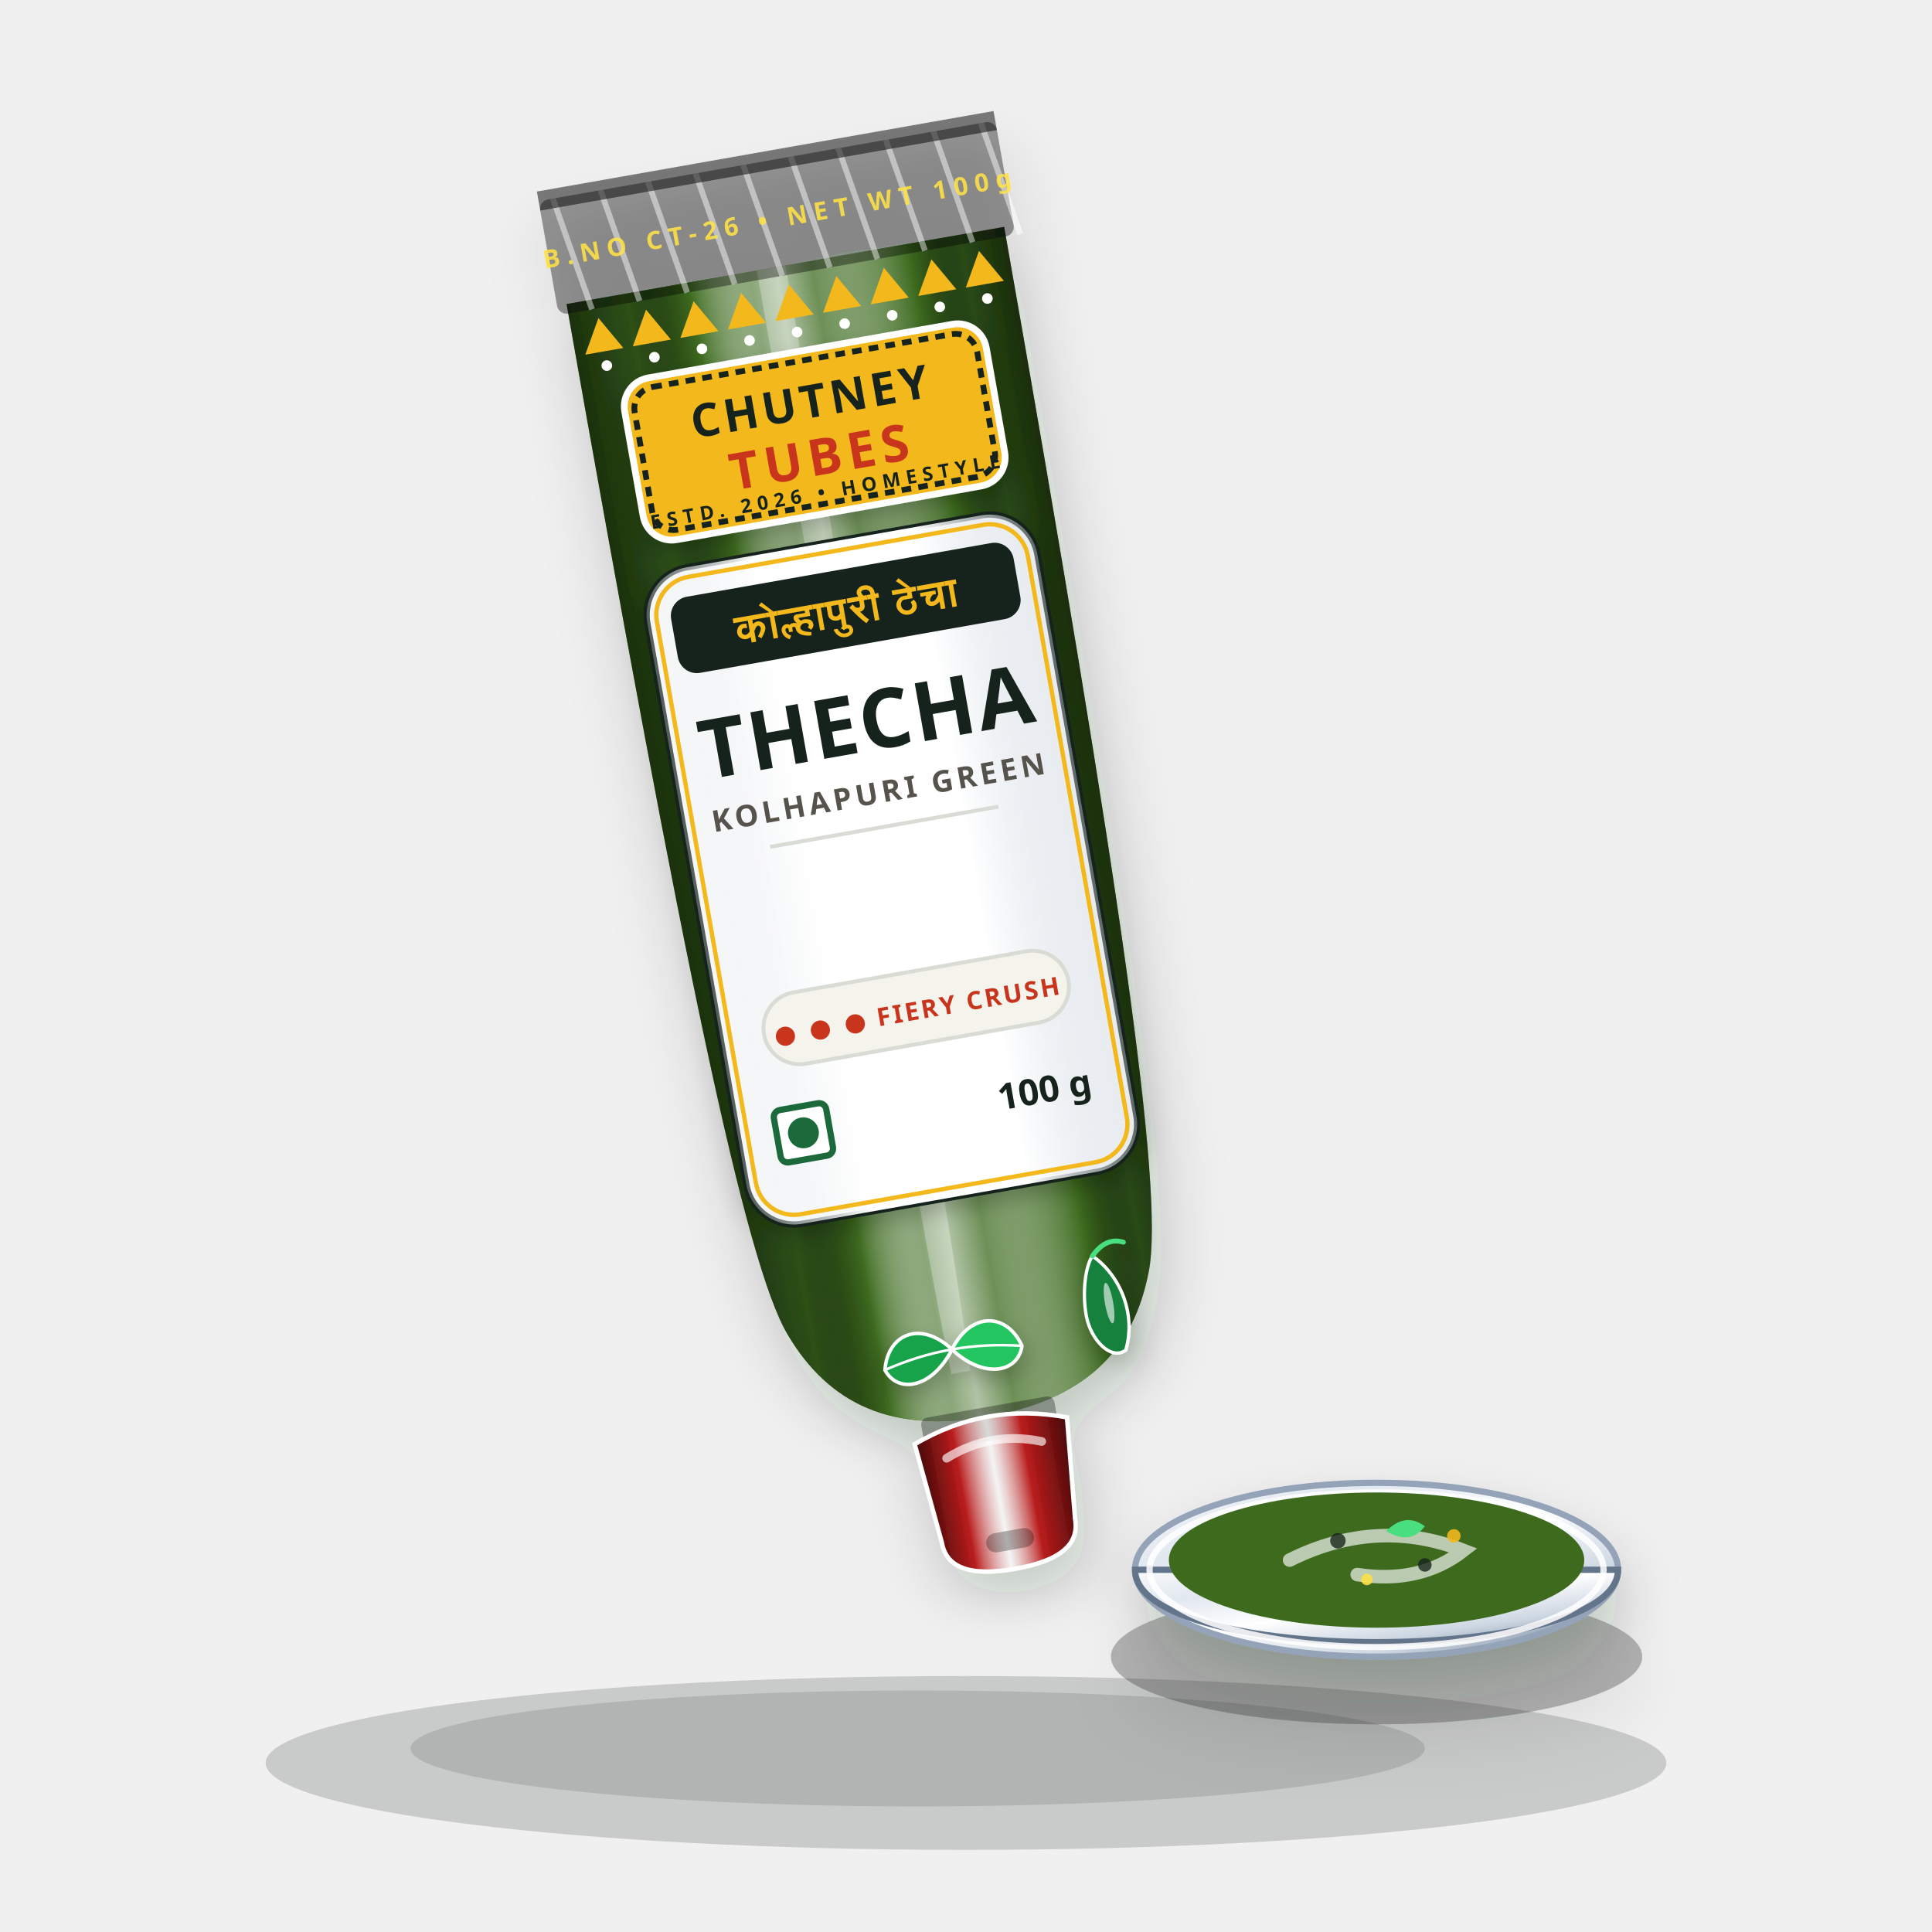
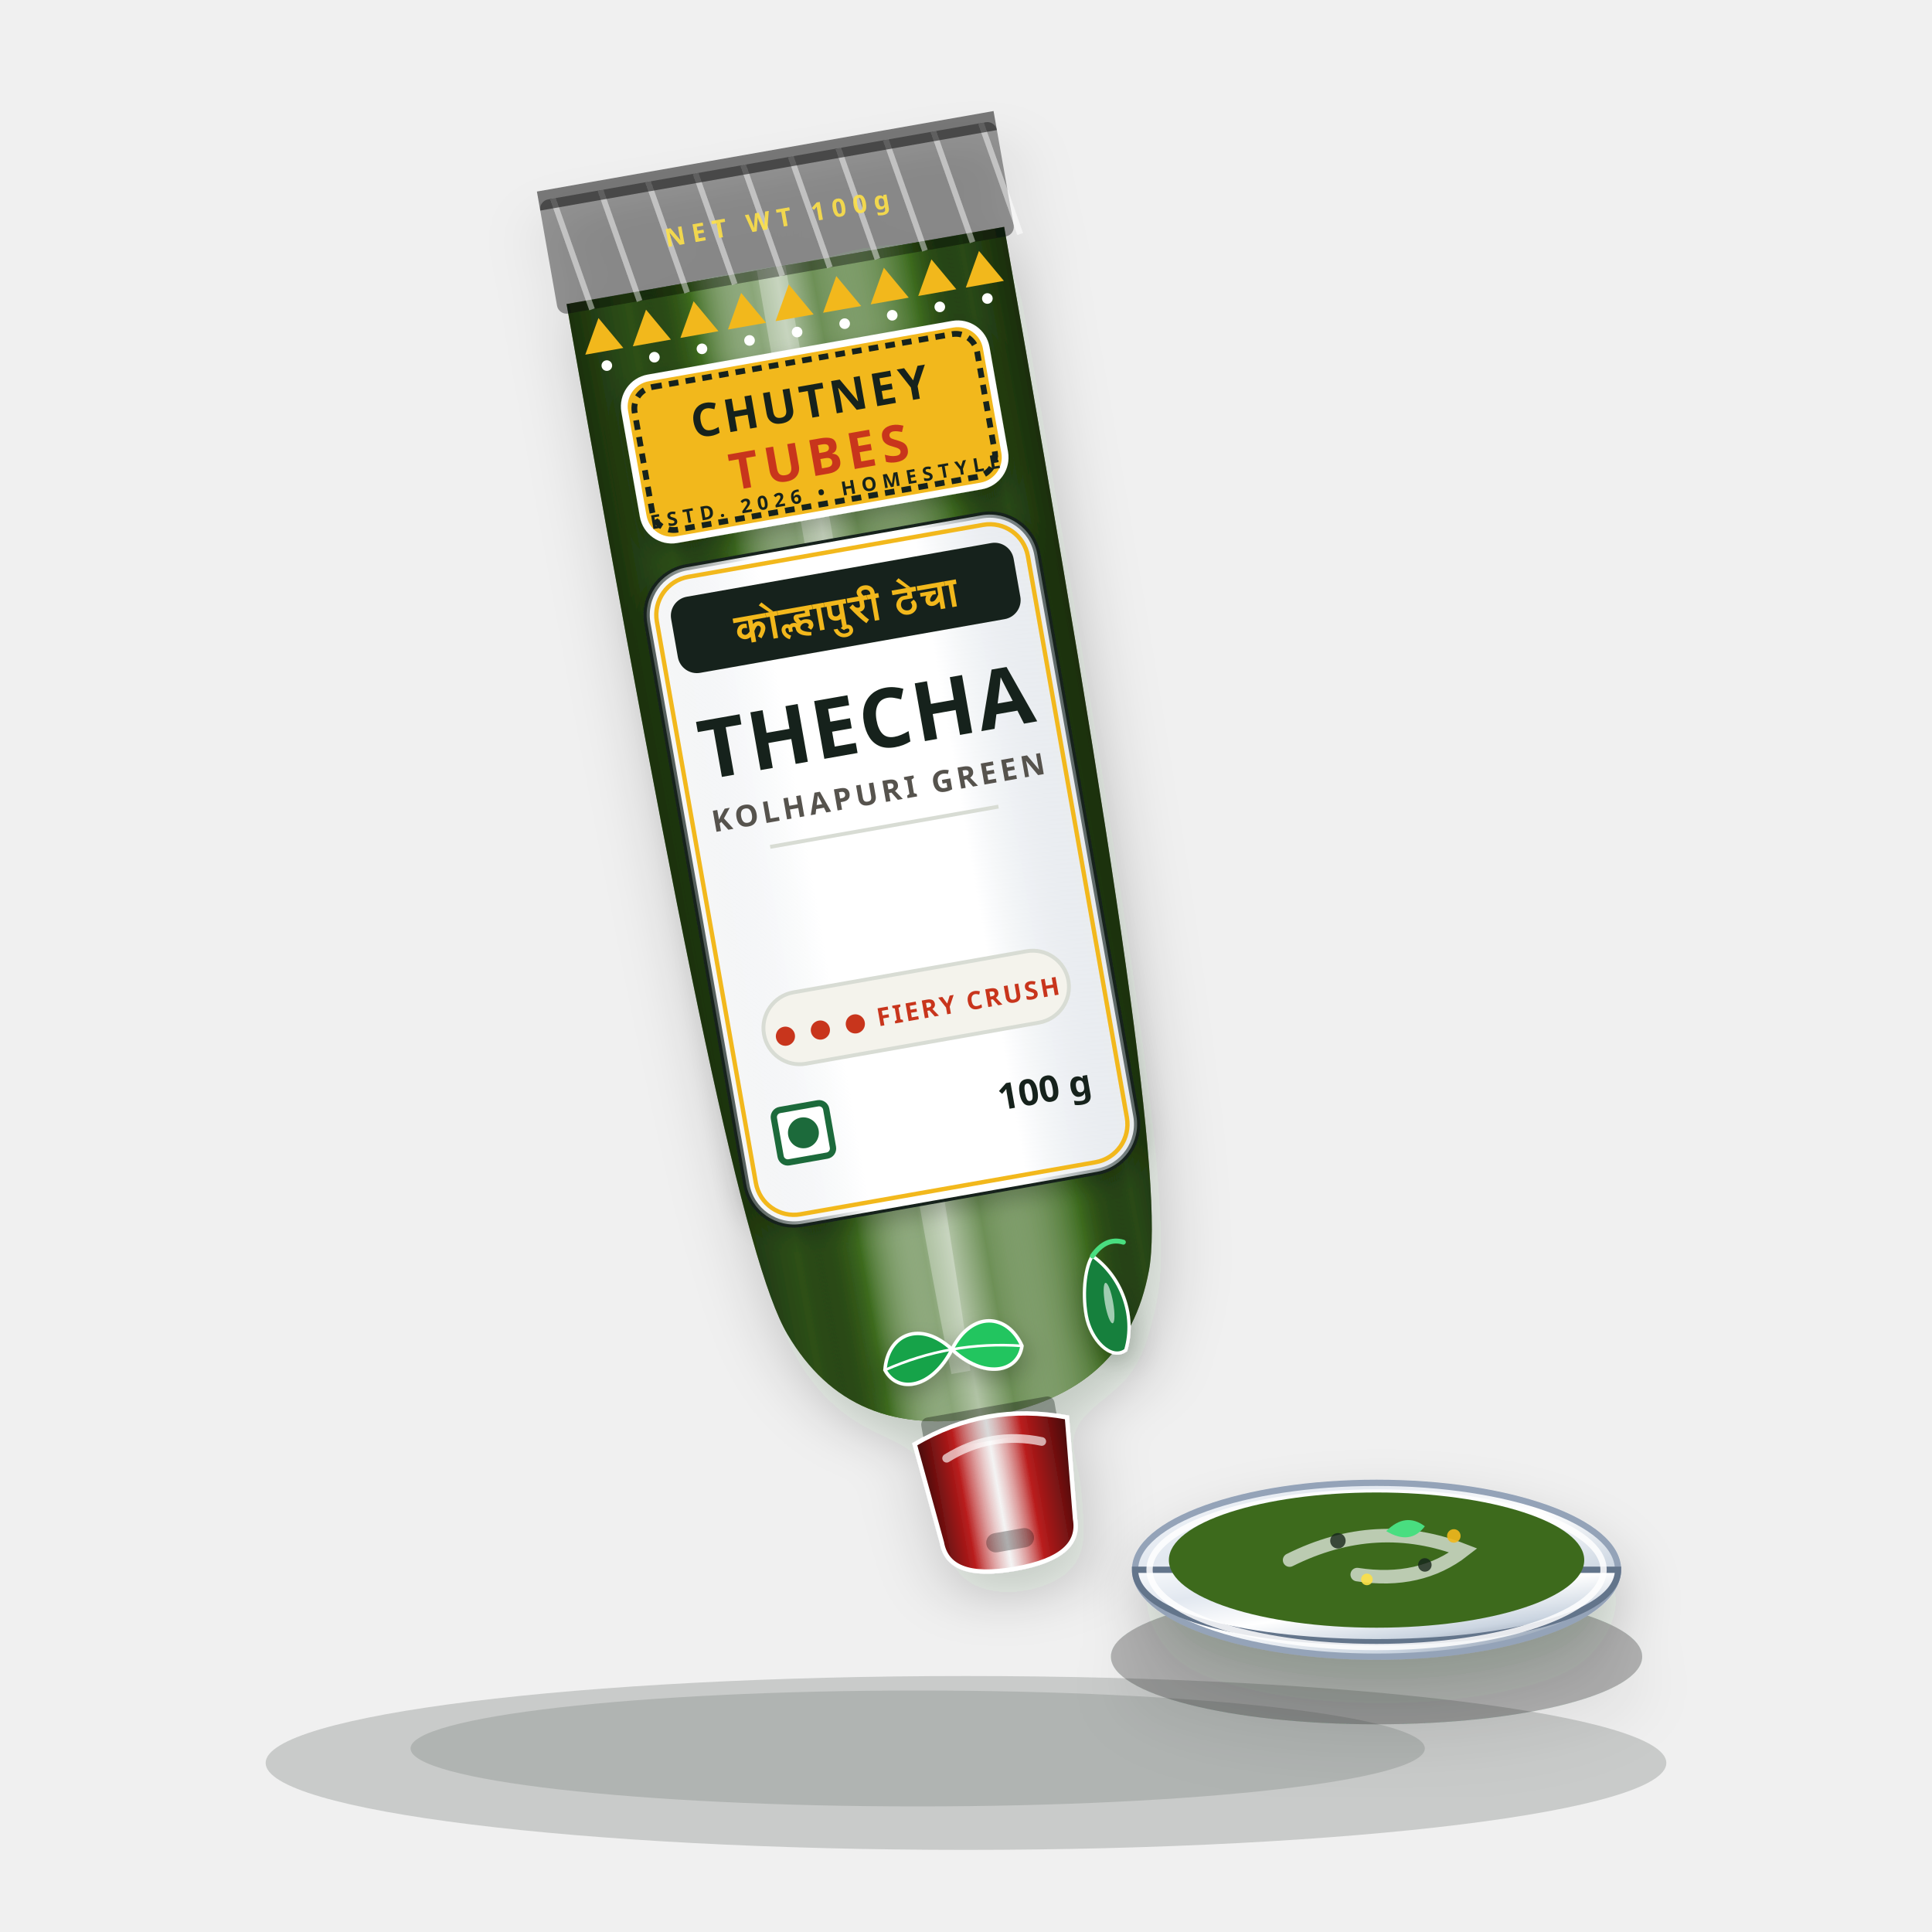
<svg xmlns="http://www.w3.org/2000/svg" viewBox="0 0 400 400" width="100%" height="100%" fill="none" aria-label="Chilli-Peanut Thecha tube render">
  <defs>
    <linearGradient id="shd_thecha" x1="0%" y1="0%" x2="100%" y2="0%">
      <stop offset="0%" stop-color="#000000" stop-opacity="0.55" />
      <stop offset="14%" stop-color="#000000" stop-opacity="0.25" />
      <stop offset="28%" stop-color="#3d6b1f" />
      <stop offset="42%" stop-color="#ffffff" stop-opacity="0.4" />
      <stop offset="48%" stop-color="#ffffff" stop-opacity="0.6" />
      <stop offset="56%" stop-color="#ffffff" stop-opacity="0.25" />
      <stop offset="78%" stop-color="#3d6b1f" />
      <stop offset="90%" stop-color="#000000" stop-opacity="0.32" />
      <stop offset="100%" stop-color="#000000" stop-opacity="0.58" />
    </linearGradient>
    <linearGradient id="lblShd_thecha" x1="0%" y1="0%" x2="100%" y2="0%">
      <stop offset="0%" stop-color="#e2e8f0" stop-opacity="0.3" />
      <stop offset="30%" stop-color="#ffffff" />
      <stop offset="70%" stop-color="#ffffff" />
      <stop offset="100%" stop-color="#cbd5e1" stop-opacity="0.4" />
    </linearGradient>
    <linearGradient id="capYellow_thecha" x1="0%" y1="0%" x2="100%" y2="0%">
      <stop offset="0%" stop-color="#b45309" />
      <stop offset="25%" stop-color="#f59e0b" />
      <stop offset="48%" stop-color="#ffffff" stop-opacity="0.65" />
      <stop offset="70%" stop-color="#f59e0b" />
      <stop offset="100%" stop-color="#92400e" />
    </linearGradient>
    <linearGradient id="capGreen_thecha" x1="0%" y1="0%" x2="100%" y2="0%">
      <stop offset="0%" stop-color="#052e16" />
      <stop offset="25%" stop-color="#15803d" />
      <stop offset="48%" stop-color="#ffffff" stop-opacity="0.65" />
      <stop offset="70%" stop-color="#15803d" />
      <stop offset="100%" stop-color="#052e16" />
    </linearGradient>
    <linearGradient id="capRed_thecha" x1="0%" y1="0%" x2="100%" y2="0%">
      <stop offset="0%" stop-color="#450a0a" />
      <stop offset="25%" stop-color="#b91c1c" />
      <stop offset="48%" stop-color="#ffffff" stop-opacity="0.65" />
      <stop offset="70%" stop-color="#b91c1c" />
      <stop offset="100%" stop-color="#450a0a" />
    </linearGradient>
    <linearGradient id="stl_thecha" x1="0%" y1="0%" x2="100%" y2="100%">
      <stop offset="0%" stop-color="#f8fafc" />
      <stop offset="25%" stop-color="#e2e8f0" />
      <stop offset="50%" stop-color="#ffffff" />
      <stop offset="75%" stop-color="#cbd5e1" />
      <stop offset="100%" stop-color="#64748b" />
    </linearGradient>
    <filter id="flvShd_thecha" x="-30%" y="-30%" width="160%" height="160%">
      <feDropShadow dx="2" dy="22" stdDeviation="16" flood-color="#18241b" flood-opacity="0.32" />
      <feDropShadow dx="1" dy="6" stdDeviation="6" flood-color="#18241b" flood-opacity="0.2" />
    </filter>
    <filter id="lblLift_thecha" x="-10%" y="-10%" width="120%" height="120%">
      <feDropShadow dx="0" dy="2" stdDeviation="2.5" flood-color="#000000" flood-opacity="0.22" />
    </filter>
  </defs>
  <ellipse cx="200" cy="365" rx="145" ry="18" fill="#18241b" opacity="0.18" />
  <ellipse cx="190" cy="362" rx="105" ry="12" fill="#18241b" opacity="0.14" />
  <g transform="translate(185, 182) rotate(-10) translate(-54, -165)" filter="url(#flvShd_thecha)">
    <path d="M 8 36 L 100 36 C 100 175 98 238 92 254 C 86 270 74 278 54 278 C 34 278 22 270 16 254 C 10 238 8 175 8 36 Z" fill="#3d6b1f" />
    <path d="M 8 36 L 100 36 C 100 175 98 238 92 254 C 86 270 74 278 54 278 C 34 278 22 270 16 254 C 10 238 8 175 8 36 Z" fill="url(#shd_thecha)" />
    <path d="M 48 36 L 54 36 C 54 175 53 238 52 268 L 48 268 C 47 238 48 175 48 36 Z" fill="#ffffff" opacity="0.28" />
    <rect x="6" y="14" width="96" height="24" fill="#000000" opacity="0.38" rx="2" />
    <path d="M 9 14 L 13 38 M 19 14 L 23 38 M 29 14 L 33 38 M 39 14 L 43 38 M 49 14 L 53 38 M 59 14 L 63 38 M 69 14 L 73 38 M 79 14 L 83 38 M 89 14 L 93 38 M 99 14 L 103 38" stroke="#ffffff" stroke-width="1.2" opacity="0.45" />
    <rect x="6" y="12" width="96" height="4" fill="#000000" opacity="0.5" />
-     <text x="54" y="28" font-family="Hind, sans-serif" font-size="5.2" font-weight="700" fill="#fde047" text-anchor="middle" letter-spacing="1.4" opacity="0.9">B.NO CT-26 • NET WT 100g</text>
+     <text x="54" y="28" font-family="Hind, sans-serif" font-size="5.2" font-weight="700" fill="#fde047" text-anchor="middle" letter-spacing="1.4" opacity="0.9">NET WT 100g</text>
    <g transform="translate(10, 40)">
      <polygon points="4,0 8,7 0,7" fill="#f2b81d" />
      <polygon points="14,0 18,7 10,7" fill="#f2b81d" />
      <polygon points="24,0 28,7 20,7" fill="#f2b81d" />
      <polygon points="34,0 38,7 30,7" fill="#f2b81d" />
      <polygon points="44,0 48,7 40,7" fill="#f2b81d" />
      <polygon points="54,0 58,7 50,7" fill="#f2b81d" />
      <polygon points="64,0 68,7 60,7" fill="#f2b81d" />
      <polygon points="74,0 78,7 70,7" fill="#f2b81d" />
      <polygon points="84,0 88,7 80,7" fill="#f2b81d" />
      <circle cx="4" cy="10" r="1.1" fill="#ffffff" />
      <circle cx="14" cy="10" r="1.1" fill="#ffffff" />
      <circle cx="24" cy="10" r="1.1" fill="#ffffff" />
      <circle cx="34" cy="10" r="1.1" fill="#ffffff" />
      <circle cx="44" cy="10" r="1.1" fill="#ffffff" />
      <circle cx="54" cy="10" r="1.1" fill="#ffffff" />
      <circle cx="64" cy="10" r="1.1" fill="#ffffff" />
      <circle cx="74" cy="10" r="1.1" fill="#ffffff" />
      <circle cx="84" cy="10" r="1.1" fill="#ffffff" />
    </g>
    <g transform="translate(54, 72)" filter="url(#lblLift_thecha)">
      <rect x="-38" y="-18" width="76" height="34" rx="6" fill="#f2b81d" stroke="#ffffff" stroke-width="1.4" />
      <rect x="-36" y="-16" width="72" height="30" rx="4.5" fill="none" stroke="#18241b" stroke-width="1.2" stroke-dasharray="2 1.5" />
      <text x="0" y="-4" font-family="Bricolage Grotesque, sans-serif" font-size="9.5" font-weight="900" fill="#18241b" text-anchor="middle" letter-spacing="0.8">CHUTNEY</text>
      <text x="0" y="8" font-family="Bricolage Grotesque, sans-serif" font-size="10.5" font-weight="900" fill="#c8361f" text-anchor="middle" letter-spacing="1.2">TUBES</text>
      <text x="0" y="13" font-family="Hind, sans-serif" font-size="4" font-weight="800" fill="#18241b" text-anchor="middle" letter-spacing="1.2">ESTD. 2026 • HOMESTYLE</text>
    </g>
    <g transform="translate(13, 94)" filter="url(#lblLift_thecha)">
      <rect x="0" y="0" width="82" height="138" rx="10" fill="#fffdfa" stroke="#18241b" stroke-width="1.3" />
      <rect x="0" y="0" width="82" height="138" rx="10" fill="url(#lblShd_thecha)" />
      <rect x="2" y="2" width="78" height="134" rx="8" fill="none" stroke="#f2b81d" stroke-width="0.9" />
      <g transform="translate(41, 14)">
        <rect x="-36" y="-8" width="72" height="16" rx="4" fill="#18241b" />
        <text x="0" y="3.5" font-family="Hind, sans-serif" font-size="8.5" font-weight="700" fill="#f2b81d" text-anchor="middle" letter-spacing="0.4">कोल्हापुरी ठेचा</text>
      </g>
      <g transform="translate(41, 44)">
        <text x="0" y="0" font-family="Bricolage Grotesque, sans-serif" font-size="17" font-weight="900" fill="#18241b" text-anchor="middle" letter-spacing="0.4">THECHA</text>
        <text x="0" y="11" font-family="Hind, sans-serif" font-size="6.2" font-weight="700" fill="#57534e" text-anchor="middle" letter-spacing="0.8">KOLHAPURI GREEN</text>
        <line x1="-24" y1="16" x2="24" y2="16" stroke="#d8dcd4" stroke-width="0.8" />
      </g>
      <g transform="translate(0, 0)">
        <g transform="translate(36, 160) scale(0.9)">
          <path d="M 0 10 C 6 2 14 4 16 12 C 14 18 6 18 0 10 Z" fill="#22c55e" stroke="#ffffff" stroke-width="0.8" />
          <path d="M 0 10 Q 8 10 16 12" stroke="#ffffff" stroke-width="0.6" fill="none" />
          <path d="M 0 10 C -6 2 -14 4 -16 12 C -14 18 -6 18 0 10 Z" fill="#16a34a" stroke="#ffffff" stroke-width="0.8" />
          <path d="M 0 10 Q -8 10 -16 12" stroke="#ffffff" stroke-width="0.6" fill="none" />
        </g>
        <g transform="translate(68, 155) scale(0.85)">
          <path d="M 0 0 C 6 6 8 16 4 24 C 0 26 -4 20 -4 14 C -4 8 -2 2 0 0 Z" fill="#15803d" stroke="#ffffff" stroke-width="0.8" />
          <path d="M 0 0 Q 4 -4 8 -2" stroke="#4ade80" stroke-width="1.2" fill="none" stroke-linecap="round" />
          <ellipse cx="2" cy="12" rx="1" ry="5" fill="#ffffff" opacity="0.6" />
        </g>
      </g>
      <g transform="translate(41, 98)">
        <rect x="-32" y="-7.5" width="64" height="15" rx="7.5" fill="#f4f3ec" stroke="#d8dcd4" stroke-width="0.8" />
        <text x="0" y="2.5" font-family="Hind, sans-serif" font-size="5.2" font-weight="800" fill="#c8361f" text-anchor="middle" letter-spacing="0.5">● ● ● FIERY CRUSH</text>
      </g>
      <g transform="translate(8, 114)">
        <rect x="0" y="0" width="11" height="11" fill="#ffffff" stroke="#1d6b3a" stroke-width="1.3" rx="1.5" />
        <circle cx="5.5" cy="5.5" r="3.2" fill="#1d6b3a" />
      </g>
      <g transform="translate(74, 122)">
        <text x="0" y="0" font-family="Hind, sans-serif" font-size="7.5" font-weight="800" fill="#18241b" text-anchor="end">100 g</text>
      </g>
    </g>
    <g transform="translate(36, 276)">
      <rect x="4" y="0" width="28" height="7" fill="#000000" opacity="0.32" rx="1.5" />
      <path d="M 2 5 Q 18 -1 34 5 L 32 26 C 32 31 28 34 18 34 C 8 34 4 31 4 26 Z" fill="url(#capRed_thecha)" stroke="#ffffff" stroke-width="0.9" />
      <path d="M 8 9 Q 18 5 28 9" stroke="#ffffff" stroke-width="1.8" stroke-linecap="round" fill="none" opacity="0.65" />
      <rect x="13" y="26" width="10" height="4" rx="2" fill="#000000" opacity="0.28" />
    </g>
  </g>
  <g transform="translate(285, 305)" filter="url(#flvShd_thecha)">
    <ellipse cx="0" cy="38" rx="55" ry="14" fill="#18241b" opacity="0.3" />
    <ellipse cx="0" cy="20" rx="50" ry="18" fill="url(#stl_thecha)" stroke="#94a3b8" stroke-width="1.3" />
    <path d="M -50 20 C -50 40 50 40 50 20 Z" fill="url(#stl_thecha)" stroke="#64748b" stroke-width="1.3" />
    <ellipse cx="0" cy="20" rx="47" ry="16" fill="none" stroke="#ffffff" stroke-width="1.3" opacity="0.85" />
    <ellipse cx="0" cy="18" rx="43" ry="14" fill="#3d6b1f" />
    <path d="M -18 18 Q 0 9 18 16 Q 9 23 -4 21" stroke="#ffffff" stroke-width="2.8" stroke-linecap="round" fill="none" opacity="0.65" />
    <circle cx="-8" cy="14" r="1.6" fill="#18241b" opacity="0.8" />
    <circle cx="10" cy="19" r="1.4" fill="#18241b" opacity="0.8" />
    <circle cx="16" cy="13" r="1.4" fill="#f2b81d" opacity="0.9" />
    <circle cx="-2" cy="22" r="1.2" fill="#fde047" opacity="0.9" />
    <path d="M 2 12 Q 6 8 10 11 Q 7 15 2 12 Z" fill="#4ade80" />
  </g>
</svg>
